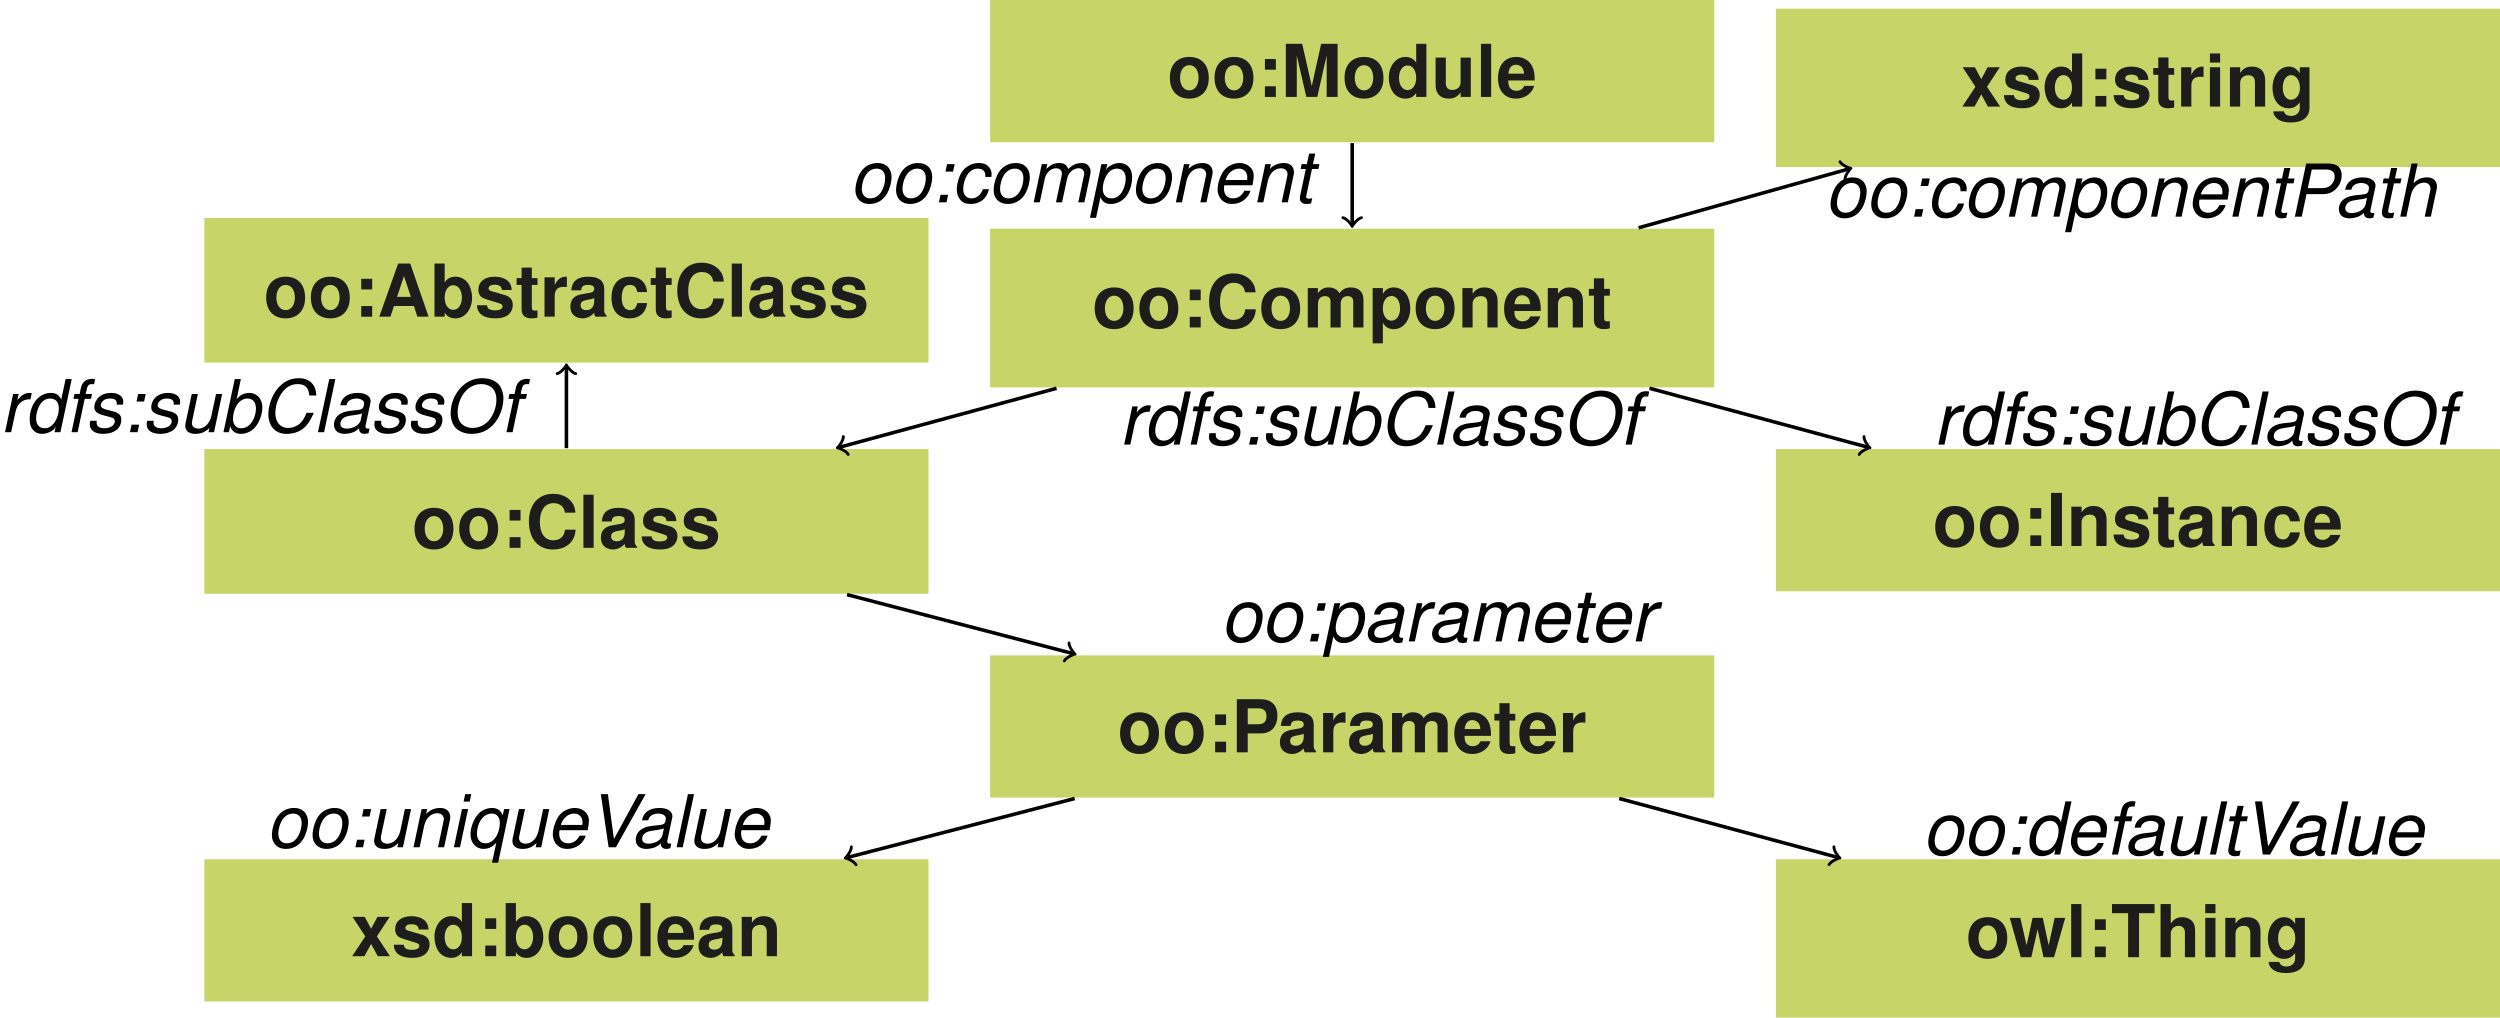
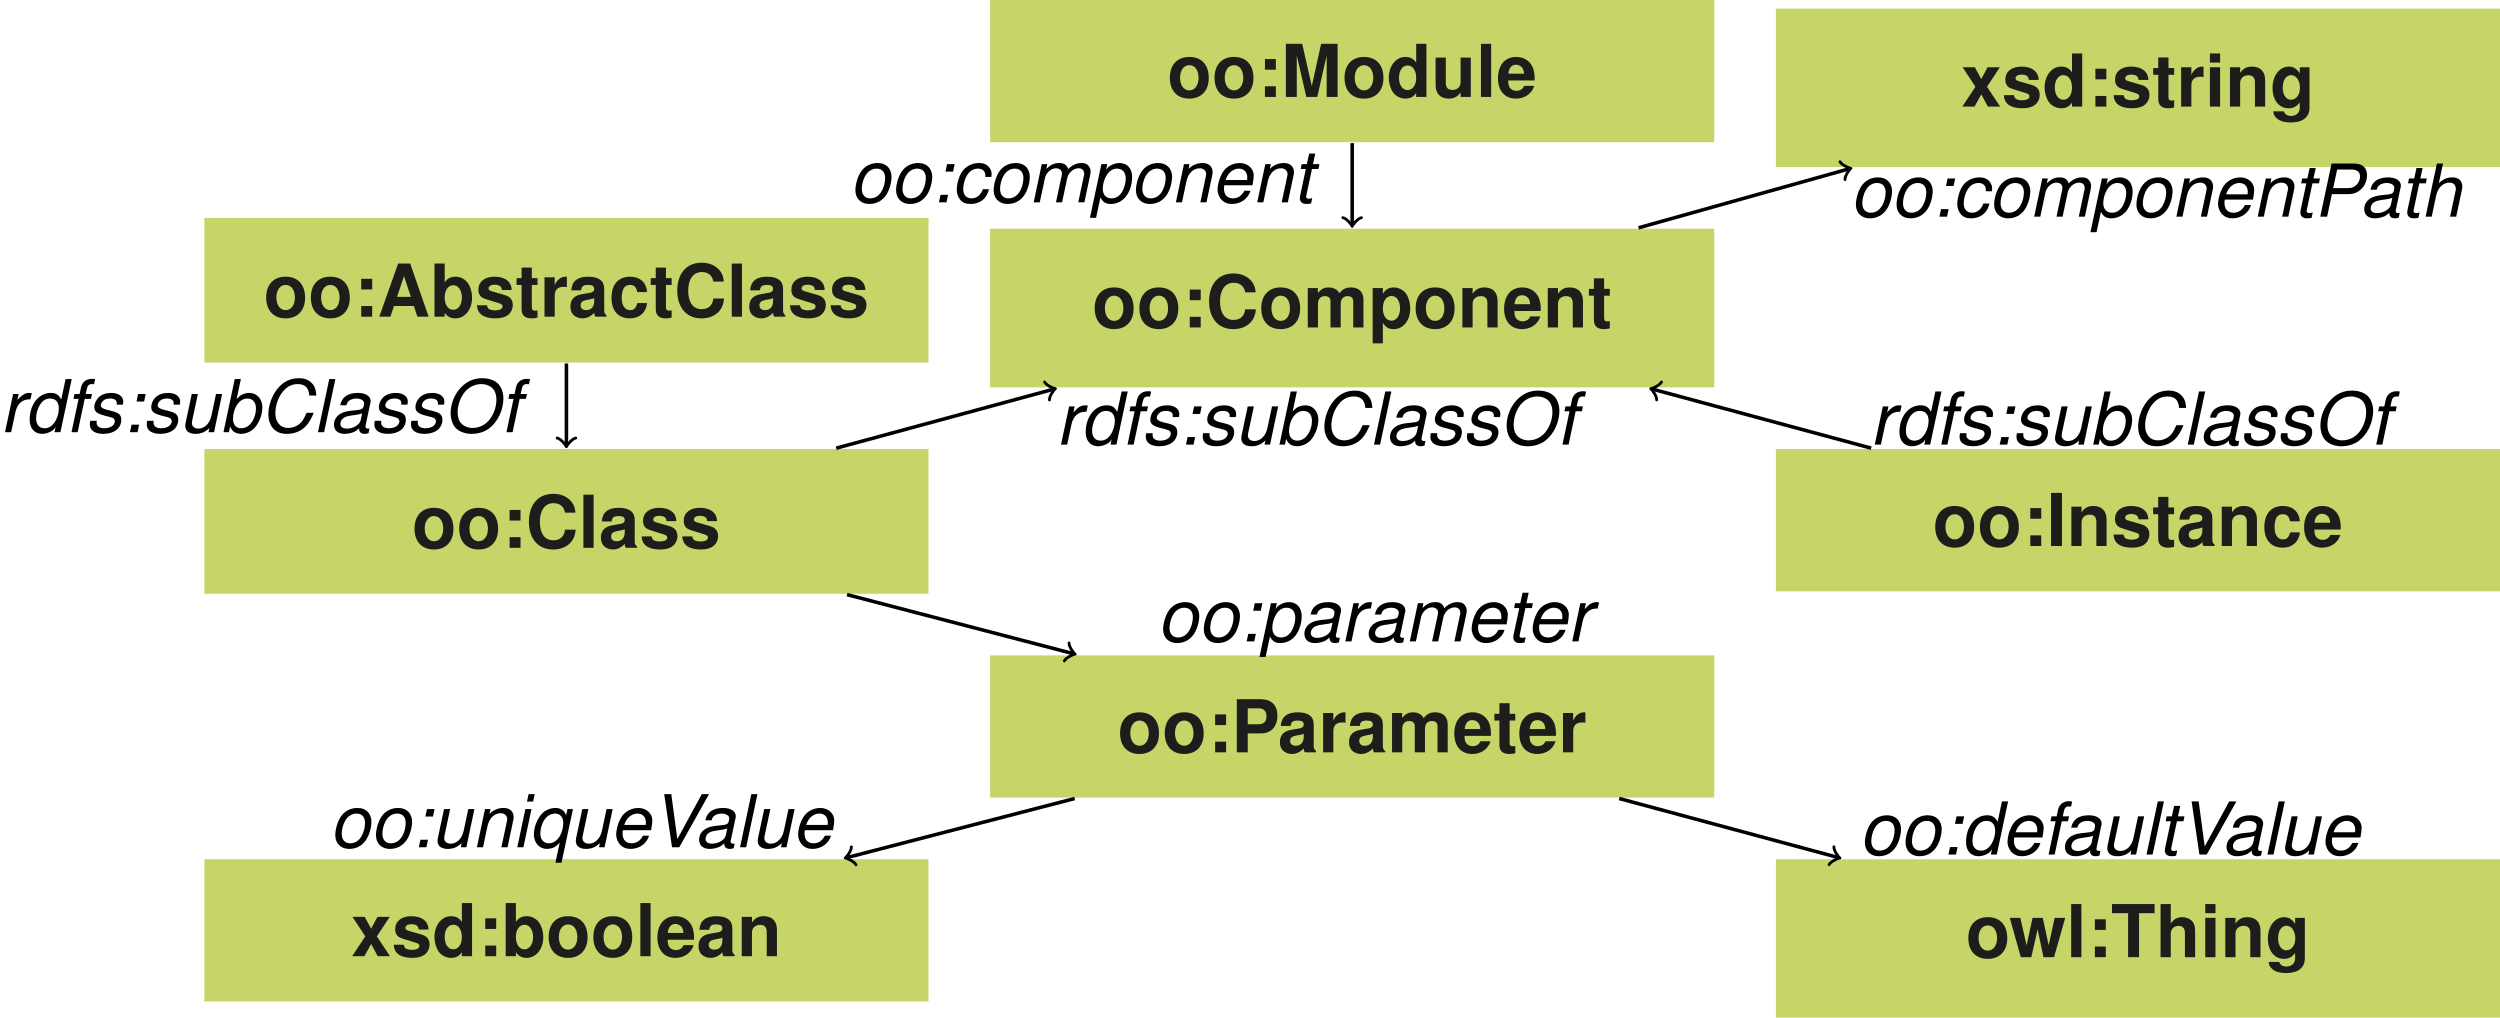
<svg xmlns="http://www.w3.org/2000/svg" xmlns:xlink="http://www.w3.org/1999/xlink" version="1.1" width="558.943pt" height="227.516pt" viewBox="2.787 -15.309 558.943 227.516">
  <defs>
    <path id="g1-58" d="M3.845-1.678H2.151L1.792 0H3.487L3.845-1.678ZM5.312-8.538H3.617L3.259-6.86H4.953L5.312-8.538Z" />
    <path id="g1-67" d="M12.546-8.196C12.497-9.157 12.334-9.776 12.025-10.33C11.357-11.471 10.2-12.073 8.668-12.073C6.762-12.073 5.181-11.308 3.91-9.776C2.623-8.228 1.825-5.98 1.825-3.943C1.825-2.802 2.151-1.776 2.754-1.01C3.503-.065 4.53 .375 5.98 .375C7.707 .375 9.206-.261 10.265-1.418C10.9-2.118 11.422-3.014 11.976-4.334H10.379C9.972-3.405 9.711-2.917 9.418-2.525C8.733-1.548 7.495-.945 6.208-.945C4.513-.945 3.389-2.265 3.389-4.236C3.389-5.719 3.878-7.348 4.709-8.587C5.703-10.053 6.892-10.754 8.391-10.754C10.037-10.754 10.851-9.955 10.982-8.196H12.546Z" />
    <path id="g1-79" d="M8.75-12.073C6.908-12.073 5.328-11.389 4.008-10.004C2.558-8.505 1.695-6.354 1.695-4.285C1.695-2.884 2.134-1.629 2.884-.88C3.666-.098 4.986 .375 6.371 .375C7.902 .375 9.287-.065 10.346-.88C12.253-2.346 13.491-4.986 13.491-7.56C13.491-8.847 13.035-10.086 12.318-10.819C11.52-11.617 10.232-12.073 8.75-12.073ZM8.554-10.754C9.662-10.754 10.705-10.297 11.259-9.581C11.699-9.01 11.927-8.228 11.927-7.267C11.927-5.784 11.405-4.187 10.542-3.014C9.597-1.695 8.163-.945 6.583-.945C5.524-.945 4.497-1.401 3.927-2.118C3.487-2.672 3.259-3.471 3.259-4.416C3.259-5.915 3.764-7.495 4.627-8.684C5.572-9.988 7.023-10.754 8.554-10.754Z" />
    <path id="g1-80" d="M4.09-5.035H7.805C8.831-5.035 9.597-5.295 10.33-5.882C11.357-6.697 11.943-7.935 11.943-9.255C11.943-10.982 10.917-11.878 8.929-11.878H4.008L1.483 0H3.014L4.09-5.035ZM4.367-6.371L5.263-10.542H8.424C9.695-10.542 10.379-9.988 10.379-8.961C10.379-8.391 10.183-7.853 9.809-7.365C9.271-6.68 8.57-6.371 7.528-6.371H4.367Z" />
    <path id="g1-86" d="M6.387 0L13.035-11.878H11.422L5.947-1.825L4.595-11.878H3.014L4.758 0H6.387Z" />
    <path id="g1-97" d="M8.994-.831C8.847-.798 8.782-.798 8.717-.798C8.293-.798 8.098-.945 8.098-1.271C8.098-1.336 8.098-1.385 8.114-1.434L9.157-6.338C9.255-6.778 9.255-6.778 9.255-6.941C9.255-8.049 8.13-8.782 6.42-8.782C4.155-8.782 2.77-7.821 2.46-6.012H3.829C3.976-6.469 4.09-6.697 4.318-6.925C4.676-7.283 5.361-7.528 6.061-7.528C7.039-7.528 7.788-7.088 7.788-6.485C7.788-6.42 7.772-6.306 7.756-6.175L7.707-5.882C7.56-5.214 7.251-5.035 6.061-4.921C3.878-4.725 3.194-4.562 2.395-4.057C1.548-3.519 1.059-2.656 1.059-1.711C1.059-.407 1.939 .375 3.405 .375C3.976 .375 4.66 .261 5.247 .049C5.768-.13 6.012-.293 6.68-.88V-.766V-.701C6.68-.033 7.137 .375 7.919 .375C8.098 .375 8.147 .375 8.554 .277C8.587 .261 8.684 .244 8.782 .228L8.994-.831ZM7.023-2.672C6.811-1.662 5.377-.798 3.943-.798C3.014-.798 2.493-1.189 2.493-1.874C2.493-2.411 2.802-2.949 3.291-3.242C3.682-3.487 4.171-3.617 4.97-3.731C6.501-3.943 6.631-3.959 7.348-4.204L7.023-2.672Z" />
    <path id="g1-98" d="M3.405-11.878L.88 0H2.102L2.379-1.271C2.591-.766 2.737-.538 2.982-.293C3.405 .13 4.073 .375 4.79 .375C5.882 .375 7.039-.13 7.772-.896C8.864-2.053 9.581-3.91 9.581-5.589C9.581-7.414 8.342-8.782 6.697-8.782C6.045-8.782 5.312-8.587 4.823-8.293C4.546-8.114 4.334-7.935 3.829-7.397L4.774-11.878H3.405ZM6.24-7.528C7.43-7.528 8.147-6.68 8.147-5.279C8.147-4.35 7.87-3.308 7.397-2.525C6.729-1.418 5.882-.88 4.823-.88C3.715-.88 3.014-1.695 3.014-2.982C3.014-3.992 3.308-5.1 3.764-5.882C4.399-6.957 5.263-7.528 6.24-7.528Z" />
    <path id="g1-99" d="M8.978-5.67L8.994-5.915C9.01-6.159 9.027-6.338 9.027-6.387C9.027-6.925 8.733-7.576 8.31-8.016C7.805-8.538 7.137-8.782 6.208-8.782C4.741-8.782 3.422-8.163 2.558-7.039C1.792-6.045 1.238-4.269 1.238-2.77C1.238-2.004 1.499-1.206 1.955-.635C2.509 .065 3.242 .375 4.285 .375C5.621 .375 6.746-.098 7.495-.978C7.919-1.466 8.179-2.02 8.44-2.933H7.071C6.583-1.597 5.686-.88 4.513-.88C3.389-.88 2.672-1.678 2.672-2.949C2.672-3.992 3.014-5.23 3.552-6.077C4.155-7.039 4.97-7.528 5.963-7.528C6.99-7.528 7.625-6.957 7.625-6.029C7.625-5.931 7.625-5.817 7.609-5.67H8.978Z" />
    <path id="g1-100" d="M10.591-11.878H9.222L8.245-7.299C7.723-8.359 7.071-8.782 5.915-8.782C3.21-8.782 1.189-6.208 1.189-2.77C1.189-.864 2.281 .375 3.976 .375C4.676 .375 5.426 .147 6.077-.244C6.566-.538 6.778-.782 7.006-1.238L6.746 0H8.065L10.591-11.878ZM5.784-7.528C6.99-7.528 7.707-6.713 7.707-5.328C7.707-4.367 7.446-3.373 6.957-2.525C6.322-1.434 5.524-.88 4.53-.88C3.324-.88 2.623-1.695 2.623-3.096C2.623-4.008 2.9-5.051 3.34-5.882C3.959-7.006 4.741-7.528 5.784-7.528Z" />
    <path id="g1-101" d="M9.173-3.813L9.222-4.09C9.369-4.872 9.45-5.556 9.45-5.996C9.45-7.56 8.098-8.782 6.338-8.782C4.921-8.782 3.552-8.114 2.737-7.023C1.972-5.996 1.369-4.139 1.369-2.819C1.369-1.939 1.743-1.043 2.379-.44C2.949 .114 3.666 .375 4.595 .375C6.55 .375 8.228-.831 8.733-2.591H7.365C6.778-1.466 5.915-.88 4.823-.88C3.536-.88 2.802-1.678 2.802-3.063C2.802-3.405 2.819-3.568 2.884-3.813H9.173ZM3.177-4.986C3.601-6.485 4.807-7.528 6.126-7.528C7.283-7.528 8.016-6.746 8.016-5.524C8.016-5.361 8-5.247 7.968-4.986H3.177Z" />
    <path id="g1-102" d="M6.029-8.538H4.627L4.872-9.662C5.051-10.477 5.344-10.754 6.045-10.754C6.159-10.754 6.257-10.754 6.485-10.721L6.729-11.845C6.436-11.911 6.257-11.927 5.996-11.927C4.741-11.927 3.829-11.194 3.568-9.988L3.259-8.538H2.118L1.89-7.446H3.031L1.45 0H2.819L4.399-7.446H5.8L6.029-8.538Z" />
    <path id="g1-104" d="M3.666-11.878L1.141 0H2.509L3.503-4.709C3.894-6.501 5.035-7.609 6.517-7.609C7.348-7.609 7.902-7.055 7.902-6.224C7.902-6.029 7.902-6.029 7.805-5.589L6.615 0H7.984L9.287-6.126C9.336-6.338 9.352-6.534 9.352-6.729C9.352-8.016 8.522-8.782 7.153-8.782C5.931-8.782 5.132-8.44 4.106-7.479L5.035-11.878H3.666Z" />
    <path id="g1-105" d="M4.253-8.538H2.884L1.075 0H2.444L4.253-8.538ZM4.97-11.878H3.601L3.242-10.2H4.611L4.97-11.878Z" />
    <path id="g1-108" d="M5.002-11.878H3.633L1.108 0H2.477L5.002-11.878Z" />
    <path id="g1-109" d="M2.965-8.538L1.157 0H2.525L3.666-5.361C3.927-6.599 5.035-7.609 6.126-7.609C6.925-7.609 7.462-7.153 7.462-6.485C7.462-6.306 7.446-6.094 7.397-5.882L6.143 0H7.511L8.652-5.361C8.913-6.631 10.037-7.609 11.21-7.609C11.976-7.609 12.448-7.137 12.448-6.354C12.448-6.11 12.448-6.11 12.302-5.556L11.128 0H12.497L13.784-6.077C13.833-6.257 13.882-6.794 13.882-6.974C13.882-7.397 13.687-7.853 13.361-8.228C13.002-8.619 12.562-8.782 11.813-8.782C10.754-8.782 9.825-8.359 8.864-7.43C8.603-8.342 7.968-8.782 6.892-8.782C5.784-8.782 5.035-8.456 3.992-7.479L4.204-8.538H2.965Z" />
    <path id="g1-110" d="M2.949-8.538L1.141 0H2.509L3.503-4.709C3.894-6.501 5.035-7.609 6.501-7.609C7.316-7.609 7.919-7.039 7.919-6.289C7.919-6.192 7.886-5.947 7.821-5.686L6.615 0H7.984L9.287-6.126C9.336-6.338 9.352-6.534 9.352-6.746C9.352-7.984 8.489-8.782 7.137-8.782C5.898-8.782 4.823-8.342 3.976-7.479L4.187-8.538H2.949Z" />
    <path id="g1-111" d="M6.257-8.782C4.741-8.782 3.405-8.098 2.574-6.892C1.841-5.849 1.303-4.057 1.303-2.672C1.303-.864 2.558 .375 4.383 .375C5.947 .375 7.185-.261 8.098-1.515C8.847-2.542 9.385-4.318 9.385-5.735C9.385-6.599 9.059-7.43 8.489-7.984C7.935-8.522 7.202-8.782 6.257-8.782ZM6.045-7.528C7.251-7.528 7.951-6.746 7.951-5.426C7.951-4.464 7.674-3.405 7.234-2.591C6.615-1.466 5.735-.88 4.611-.88C3.454-.88 2.737-1.695 2.737-2.998C2.737-3.927 3.014-5.002 3.454-5.817C4.057-6.925 4.97-7.528 6.045-7.528Z" />
    <path id="g1-112" d="M.114 3.471H1.483L2.46-1.108C2.965-.049 3.633 .375 4.79 .375C6.061 .375 7.283-.212 8.114-1.238C8.994-2.314 9.548-4.008 9.548-5.605C9.548-7.56 8.456-8.782 6.713-8.782C5.996-8.782 5.279-8.57 4.627-8.147C4.106-7.821 3.91-7.609 3.699-7.169L3.992-8.538H2.672L.114 3.471ZM6.175-7.528C7.397-7.528 8.114-6.68 8.114-5.279C8.114-4.399 7.837-3.34 7.397-2.525C6.794-1.418 5.98-.88 4.921-.88C3.731-.88 2.982-1.695 2.982-2.998C2.982-3.976 3.259-5.035 3.748-5.882C4.35-6.974 5.165-7.528 6.175-7.528Z" />
    <path id="g1-113" d="M7.332 3.471L9.89-8.538H8.668L8.359-7.137C7.984-8.196 7.153-8.782 5.963-8.782C4.855-8.782 3.699-8.293 2.965-7.511C1.874-6.354 1.157-4.497 1.157-2.819C1.157-.994 2.395 .375 4.041 .375C4.693 .375 5.442 .179 5.915-.114C6.175-.277 6.371-.456 6.925-1.01L5.963 3.471H7.332ZM5.931-7.528C7.023-7.528 7.723-6.713 7.723-5.426C7.723-4.416 7.43-3.308 6.974-2.525C6.322-1.45 5.475-.88 4.497-.88C3.34-.88 2.591-1.727 2.591-3.031C2.591-3.976 2.9-5.149 3.34-5.882C3.976-6.957 4.888-7.528 5.931-7.528Z" />
    <path id="g1-114" d="M2.933-8.538L1.124 0H2.493L3.438-4.432C3.862-6.42 5.018-7.414 6.811-7.348L7.104-8.733C6.892-8.766 6.762-8.782 6.583-8.782C5.638-8.782 4.904-8.359 3.894-7.202L4.171-8.538H2.933Z" />
    <path id="g1-115" d="M8.375-6.159C8.456-6.501 8.473-6.648 8.473-6.86C8.473-8 7.381-8.782 5.8-8.782C4.644-8.782 3.65-8.44 2.982-7.805C2.395-7.234 2.004-6.387 2.004-5.621C2.004-4.627 2.574-4.155 4.253-3.715L5.458-3.405C5.996-3.259 6.24-3.161 6.387-2.982C6.501-2.835 6.599-2.591 6.599-2.444C6.599-2.151 6.338-1.646 6.077-1.434C5.67-1.092 4.97-.88 4.269-.88C3.145-.88 2.509-1.32 2.509-2.134C2.509-2.232 2.525-2.379 2.542-2.542H1.092C1.01-2.167 .994-1.972 .994-1.711C.994-.407 2.134 .375 4.024 .375C6.452 .375 8.033-.88 8.033-2.819C8.033-3.813 7.495-4.334 6.061-4.693L4.823-5.002C3.91-5.23 3.438-5.556 3.438-5.98C3.438-6.306 3.633-6.713 3.927-6.99C4.318-7.365 4.807-7.528 5.524-7.528C6.485-7.528 7.023-7.153 7.023-6.517C7.023-6.403 7.023-6.289 7.006-6.159H8.375Z" />
    <path id="g1-116" d="M5.963-8.538H4.513L5.018-10.884H3.65L3.145-8.538H1.988L1.76-7.446H2.917L1.629-1.418C1.597-1.255 1.58-1.075 1.58-.912C1.58-.114 2.134 .375 3.031 .375C3.356 .375 3.862 .326 4.09 .261L4.35-.929C3.845-.815 3.764-.798 3.568-.798C3.21-.798 2.982-.978 2.982-1.238C2.982-1.287 2.998-1.369 3.014-1.466L4.285-7.446H5.735L5.963-8.538Z" />
    <path id="g1-117" d="M7.87 0L9.678-8.538H8.31L7.283-3.699C6.908-1.939 5.752-.798 4.367-.798C3.487-.798 2.917-1.287 2.917-2.053C2.917-2.183 2.933-2.33 2.965-2.493L4.253-8.538H2.884L1.483-1.955C1.45-1.792 1.434-1.613 1.434-1.401C1.434-.293 2.281 .375 3.682 .375C4.953 .375 5.882-.016 6.827-.929L6.631 0H7.87Z" />
    <path id="g3-58" d="M4.285-2.379H1.841V0H4.285V-2.379ZM4.285-8.473H1.841V-6.094H4.285V-8.473Z" />
    <path id="g3-65" d="M8.163-2.395L8.945 0H11.454L7.348-11.878H4.644L.424 0H2.917L3.715-2.395H8.163ZM7.495-4.432H4.399L5.947-9.075L7.495-4.432Z" />
    <path id="g3-67" d="M11.112-7.853C11.031-8.88 10.819-9.532 10.314-10.2C9.401-11.405 7.935-12.073 6.159-12.073C2.802-12.073 .717-9.678 .717-5.833C.717-2.02 2.786 .375 6.094 .375C9.043 .375 11.014-1.336 11.161-4.057H8.782C8.636-2.542 7.674-1.678 6.159-1.678C4.269-1.678 3.161-3.21 3.161-5.8C3.161-8.424 4.318-9.988 6.24-9.988C7.088-9.988 7.788-9.695 8.245-9.124C8.505-8.798 8.636-8.489 8.782-7.853H11.112Z" />
    <path id="g3-73" d="M3.471-11.878H1.026V0H3.471V-11.878Z" />
    <path id="g3-77" d="M3.519-9.255L5.654 0H8.098L10.2-9.255V0H12.644V-11.878H8.961L6.876-2.428L4.725-11.878H1.075V0H3.519V-9.255Z" />
    <path id="g3-80" d="M3.682-4.236H6.729C8.913-4.236 10.314-5.784 10.314-8.196C10.314-10.574 8.961-11.878 6.485-11.878H1.238V0H3.682V-4.236ZM3.682-6.273V-9.841H5.963C7.267-9.841 7.87-9.271 7.87-8.049C7.87-6.843 7.267-6.273 5.963-6.273H3.682Z" />
    <path id="g3-84" d="M6.273-9.841H9.744V-11.878H.228V-9.841H3.829V0H6.273V-9.841Z" />
    <path id="g3-97" d="M8.538-.277C8.13-.652 8.016-.896 8.016-1.352V-6.24C8.016-8.033 6.794-8.945 4.416-8.945S.798-7.935 .652-5.898H2.851C2.965-6.811 3.34-7.104 4.464-7.104C5.344-7.104 5.784-6.811 5.784-6.224C5.784-5.931 5.638-5.67 5.393-5.54C5.084-5.377 5.084-5.377 3.959-5.198L3.047-5.035C1.303-4.741 .456-3.845 .456-2.265C.456-1.515 .668-.896 1.075-.456C1.58 .065 2.346 .375 3.128 .375C4.106 .375 5.002-.049 5.8-.88C5.8-.424 5.849-.261 6.061 0H8.538V-.277ZM5.784-3.536C5.784-2.216 5.132-1.466 3.976-1.466C3.21-1.466 2.737-1.874 2.737-2.525C2.737-3.21 3.096-3.536 4.041-3.731L4.823-3.878C5.426-3.992 5.524-4.024 5.784-4.155V-3.536Z" />
    <path id="g3-98" d="M.961-11.878V0H3.242V-.896C3.796-.033 4.562 .375 5.67 .375C7.772 .375 9.369-1.629 9.369-4.285C9.369-5.475 9.01-6.68 8.424-7.528C7.821-8.391 6.746-8.945 5.67-8.945C4.578-8.945 3.796-8.538 3.242-7.658V-11.878H.961ZM5.165-7.039C6.289-7.039 7.088-5.898 7.088-4.269C7.088-2.672 6.289-1.532 5.165-1.532C4.008-1.532 3.242-2.64 3.242-4.318C3.242-5.915 4.024-7.039 5.165-7.039Z" />
    <path id="g3-99" d="M8.505-5.507C8.342-7.658 6.908-8.945 4.709-8.945C2.086-8.945 .554-7.218 .554-4.22C.554-1.32 2.069 .375 4.676 .375C6.811 .375 8.293-.945 8.505-3.047H6.322C6.029-1.906 5.572-1.466 4.693-1.466C3.536-1.466 2.835-2.509 2.835-4.22C2.835-5.051 2.998-5.833 3.275-6.354C3.536-6.843 4.041-7.104 4.693-7.104C5.621-7.104 6.061-6.664 6.322-5.507H8.505Z" />
    <path id="g3-100" d="M6.599 0H8.88V-11.878H6.599V-7.658C6.029-8.538 5.263-8.945 4.171-8.945C2.069-8.945 .473-6.925 .473-4.269C.473-3.079 .831-1.874 1.418-1.026C2.02-.179 3.096 .375 4.171 .375C5.263 .375 6.029-.033 6.599-.896V0ZM4.676-7.039C5.833-7.039 6.599-5.915 6.599-4.236C6.599-2.64 5.817-1.532 4.676-1.532S2.754-2.656 2.754-4.269C2.754-5.898 3.536-7.039 4.676-7.039Z" />
    <path id="g3-101" d="M8.538-3.682C8.554-3.878 8.554-3.959 8.554-4.073C8.554-4.953 8.424-5.768 8.212-6.387C7.625-7.984 6.208-8.945 4.432-8.945C1.906-8.945 .358-7.12 .358-4.171C.358-1.352 1.89 .375 4.383 .375C6.354 .375 7.951-.75 8.456-2.477H6.208C5.931-1.776 5.295-1.369 4.464-1.369C3.813-1.369 3.291-1.646 2.965-2.134C2.754-2.46 2.672-2.851 2.64-3.682H8.538ZM2.672-5.198C2.819-6.534 3.389-7.202 4.399-7.202C4.97-7.202 5.491-6.925 5.817-6.469C6.029-6.143 6.126-5.8 6.175-5.198H2.672Z" />
    <path id="g3-103" d="M6.648-8.798V-7.446C5.963-8.489 5.214-8.945 4.204-8.945C2.118-8.945 .554-6.908 .554-4.187C.554-1.45 1.988 .375 4.155 .375C5.181 .375 5.8 .065 6.648-.896V.293C6.648 1.352 5.849 2.086 4.709 2.086C3.845 2.086 3.275 1.727 3.096 1.059H.733C.75 1.743 1.01 2.216 1.597 2.705C2.297 3.275 3.275 3.552 4.627 3.552C7.283 3.552 8.815 2.363 8.815 .293V-8.798H6.648ZM4.693-7.039C5.833-7.039 6.68-5.849 6.68-4.22C6.68-2.623 5.849-1.532 4.66-1.532C3.585-1.532 2.835-2.623 2.835-4.22C2.835-5.882 3.585-7.039 4.693-7.039Z" />
    <path id="g3-104" d="M1.092-11.878V0H3.373V-5.279C3.373-6.289 4.106-7.006 5.132-7.006C5.621-7.006 6.012-6.827 6.273-6.469C6.469-6.175 6.534-5.947 6.534-5.377V0H8.815V-5.898C8.815-6.99 8.522-7.772 7.919-8.277C7.414-8.701 6.68-8.945 5.947-8.945C4.823-8.945 4.008-8.489 3.373-7.528V-11.878H1.092Z" />
    <path id="g3-105" d="M3.373-8.798H1.092V0H3.373V-8.798ZM3.373-11.878H1.092V-9.841H3.373V-11.878Z" />
    <path id="g3-108" d="M3.373-11.878H1.092V0H3.373V-11.878Z" />
    <path id="g3-109" d="M.978-8.798V0H3.259V-5.279C3.259-6.354 3.845-7.006 4.823-7.006C5.589-7.006 6.061-6.566 6.061-5.866V0H8.342V-5.279C8.342-6.354 8.929-7.006 9.906-7.006C10.672-7.006 11.145-6.566 11.145-5.866V0H13.426V-6.224C13.426-7.935 12.383-8.945 10.623-8.945C9.515-8.945 8.733-8.554 8.049-7.642C7.625-8.473 6.746-8.945 5.654-8.945C4.644-8.945 3.992-8.603 3.242-7.707V-8.798H.978Z" />
    <path id="g3-110" d="M1.026-8.798V0H3.308V-5.279C3.308-6.322 4.041-7.006 5.149-7.006C6.126-7.006 6.615-6.469 6.615-5.426V0H8.896V-5.898C8.896-7.837 7.821-8.945 5.947-8.945C4.758-8.945 3.959-8.505 3.308-7.528V-8.798H1.026Z" />
    <path id="g3-111" d="M4.904-8.945C2.216-8.945 .57-7.169 .57-4.285C.57-1.385 2.216 .375 4.921 .375C7.593 .375 9.271-1.401 9.271-4.22C9.271-7.202 7.658-8.945 4.904-8.945ZM4.921-7.104C6.175-7.104 6.99-5.98 6.99-4.253C6.99-2.607 6.143-1.466 4.921-1.466C3.682-1.466 2.851-2.607 2.851-4.285S3.682-7.104 4.921-7.104Z" />
    <path id="g3-112" d="M3.226-8.798H.945V3.552H3.226V-1.043C3.78-.065 4.562 .391 5.67 .391C7.788 .391 9.352-1.597 9.352-4.269C9.352-5.507 8.994-6.746 8.407-7.56C7.821-8.391 6.729-8.945 5.67-8.945C4.562-8.945 3.78-8.473 3.226-7.495V-8.798ZM5.149-7.039C6.306-7.039 7.071-5.915 7.071-4.236C7.071-2.64 6.273-1.515 5.149-1.515C4.008-1.515 3.226-2.623 3.226-4.269S4.008-7.039 5.149-7.039Z" />
    <path id="g3-114" d="M1.026-8.798V0H3.308V-4.676C3.308-6.012 3.976-6.68 5.312-6.68C5.556-6.68 5.719-6.664 6.029-6.615V-8.929C5.898-8.945 5.817-8.945 5.752-8.945C4.709-8.945 3.796-8.261 3.308-7.071V-8.798H1.026Z" />
    <path id="g3-115" d="M8.228-5.963C8.196-7.821 6.762-8.945 4.399-8.945C2.167-8.945 .782-7.821 .782-6.012C.782-5.426 .961-4.921 1.271-4.578C1.58-4.269 1.857-4.122 2.705-3.845L5.426-2.998C5.996-2.819 6.192-2.64 6.192-2.281C6.192-1.743 5.556-1.418 4.497-1.418C3.91-1.418 3.438-1.532 3.145-1.727C2.9-1.906 2.802-2.086 2.705-2.558H.473C.538-.635 1.955 .375 4.627 .375C5.849 .375 6.778 .114 7.43-.407S8.473-1.743 8.473-2.607C8.473-3.748 7.902-4.481 6.746-4.823L3.862-5.654C3.226-5.849 3.063-5.98 3.063-6.338C3.063-6.827 3.585-7.153 4.383-7.153C5.475-7.153 6.012-6.762 6.029-5.963H8.228Z" />
    <path id="g3-116" d="M4.904-8.619H3.633V-10.982H1.352V-8.619H.228V-7.104H1.352V-1.695C1.352-.31 2.086 .375 3.585 .375C4.09 .375 4.497 .326 4.904 .196V-1.401C4.676-1.369 4.546-1.352 4.383-1.352C3.78-1.352 3.633-1.532 3.633-2.314V-7.104H4.904V-8.619Z" />
    <path id="g3-117" d="M8.815 0V-8.798H6.534V-3.291C6.534-2.249 5.8-1.564 4.693-1.564C3.715-1.564 3.226-2.086 3.226-3.145V-8.798H.945V-2.672C.945-.733 2.02 .375 3.894 .375C5.084 .375 5.882-.065 6.534-1.043V0H8.815Z" />
    <path id="g3-119" d="M9.988 0L12.481-8.798H10.118L8.782-2.64L7.462-8.798H5.181L3.845-2.64L2.444-8.798H.081L2.558 0H4.904L6.306-6.208L7.625 0H9.988Z" />
    <path id="g3-120" d="M5.784-4.432L8.652-8.798H5.915L4.497-6.143L3.063-8.798H.326L3.194-4.432L.261 0H2.998L4.497-2.737L5.98 0H8.717L5.784-4.432Z" />
  </defs>
  <g id="page1">
    <path d="M224.156 16.492H386.051V-15.309H224.156Z" fill="#c7d468" />
    <g fill="#1d1d1b" transform="matrix(1 0 0 1 -70.984 5.773305)">
      <use x="334.753" y=".592" xlink:href="#g3-111" />
      <use x="344.745" y=".592" xlink:href="#g3-111" />
      <use x="354.738" y=".592" xlink:href="#g3-58" />
      <use x="360.184" y=".592" xlink:href="#g3-77" />
      <use x="373.808" y=".592" xlink:href="#g3-111" />
      <use x="383.8" y=".592" xlink:href="#g3-100" />
      <use x="393.793" y=".592" xlink:href="#g3-117" />
      <use x="403.785" y=".592" xlink:href="#g3-108" />
      <use x="408.332" y=".592" xlink:href="#g3-101" />
    </g>
    <path d="M224.156 71.305H386.051V35.82H224.156Z" fill="#c7d468" />
    <g fill="#1d1d1b" transform="matrix(1 0 0 1 -70.984 57.30882)">
      <use x="317.949" y=".592" xlink:href="#g3-111" />
      <use x="327.941" y=".592" xlink:href="#g3-111" />
      <use x="337.934" y=".592" xlink:href="#g3-58" />
      <use x="343.38" y=".592" xlink:href="#g3-67" />
      <use x="355.188" y=".592" xlink:href="#g3-111" />
      <use x="365.18" y=".592" xlink:href="#g3-109" />
      <use x="379.72" y=".592" xlink:href="#g3-112" />
      <use x="389.712" y=".592" xlink:href="#g3-111" />
      <use x="399.705" y=".592" xlink:href="#g3-110" />
      <use x="409.698" y=".592" xlink:href="#g3-101" />
      <use x="418.791" y=".592" xlink:href="#g3-110" />
      <use x="428.783" y=".592" xlink:href="#g3-116" />
    </g>
    <path d="M48.48 117.437H210.375V85.09H48.48Z" fill="#c7d468" />
    <g fill="#1d1d1b" transform="matrix(1 0 0 1 -246.6625 106.5788)">
      <use x="341.556" y=".592" xlink:href="#g3-111" />
      <use x="351.549" y=".592" xlink:href="#g3-111" />
      <use x="361.542" y=".592" xlink:href="#g3-58" />
      <use x="366.988" y=".592" xlink:href="#g3-67" />
      <use x="378.796" y=".592" xlink:href="#g3-108" />
      <use x="383.342" y=".592" xlink:href="#g3-97" />
      <use x="392.435" y=".592" xlink:href="#g3-115" />
      <use x="401.528" y=".592" xlink:href="#g3-115" />
    </g>
    <path d="M48.48 65.762H210.375V33.414H48.48Z" fill="#c7d468" />
    <g fill="#1d1d1b" transform="matrix(1 0 0 1 -246.6625 54.90472)">
      <use x="308.39" y=".592" xlink:href="#g3-111" />
      <use x="318.382" y=".592" xlink:href="#g3-111" />
      <use x="328.375" y=".592" xlink:href="#g3-58" />
      <use x="333.821" y=".592" xlink:href="#g3-65" />
      <use x="345.629" y=".592" xlink:href="#g3-98" />
      <use x="355.622" y=".592" xlink:href="#g3-115" />
      <use x="364.715" y=".592" xlink:href="#g3-116" />
      <use x="370.161" y=".592" xlink:href="#g3-114" />
      <use x="376.522" y=".592" xlink:href="#g3-97" />
      <use x="385.616" y=".592" xlink:href="#g3-99" />
      <use x="394.709" y=".592" xlink:href="#g3-116" />
      <use x="400.155" y=".592" xlink:href="#g3-67" />
      <use x="411.963" y=".592" xlink:href="#g3-108" />
      <use x="416.509" y=".592" xlink:href="#g3-97" />
      <use x="425.602" y=".592" xlink:href="#g3-115" />
      <use x="434.695" y=".592" xlink:href="#g3-115" />
    </g>
    <path d="M399.836 22.035H561.73V-13.371H399.836Z" fill="#c7d468" />
    <g fill="#1d1d1b" transform="matrix(1 0 0 1 104.694 7.932085)">
      <use x="336.56" y=".592" xlink:href="#g3-120" />
      <use x="345.653" y=".592" xlink:href="#g3-115" />
      <use x="354.746" y=".592" xlink:href="#g3-100" />
      <use x="364.739" y=".592" xlink:href="#g3-58" />
      <use x="370.185" y=".592" xlink:href="#g3-115" />
      <use x="379.278" y=".592" xlink:href="#g3-116" />
      <use x="384.724" y=".592" xlink:href="#g3-114" />
      <use x="391.086" y=".592" xlink:href="#g3-105" />
      <use x="395.632" y=".592" xlink:href="#g3-110" />
      <use x="405.625" y=".592" xlink:href="#g3-103" />
    </g>
    <path d="M399.836 116.89H561.73V85.09H399.836Z" fill="#c7d468" />
    <g fill="#1d1d1b" transform="matrix(1 0 0 1 104.694 106.1708)">
      <use x="330.198" y=".592" xlink:href="#g3-111" />
      <use x="340.191" y=".592" xlink:href="#g3-111" />
      <use x="350.184" y=".592" xlink:href="#g3-58" />
      <use x="355.63" y=".592" xlink:href="#g3-73" />
      <use x="360.176" y=".592" xlink:href="#g3-110" />
      <use x="370.169" y=".592" xlink:href="#g3-115" />
      <use x="379.262" y=".592" xlink:href="#g3-116" />
      <use x="384.708" y=".592" xlink:href="#g3-97" />
      <use x="393.801" y=".592" xlink:href="#g3-110" />
      <use x="403.793" y=".592" xlink:href="#g3-99" />
      <use x="412.887" y=".592" xlink:href="#g3-101" />
    </g>
    <path d="M224.156 163.019H386.051V131.219H224.156Z" fill="#c7d468" />
    <g fill="#1d1d1b" transform="matrix(1 0 0 1 -70.984 152.3008)">
      <use x="323.624" y=".592" xlink:href="#g3-111" />
      <use x="333.616" y=".592" xlink:href="#g3-111" />
      <use x="343.609" y=".592" xlink:href="#g3-58" />
      <use x="349.055" y=".592" xlink:href="#g3-80" />
      <use x="359.473" y=".592" xlink:href="#g3-97" />
      <use x="368.566" y=".592" xlink:href="#g3-114" />
      <use x="374.928" y=".592" xlink:href="#g3-97" />
      <use x="384.021" y=".592" xlink:href="#g3-109" />
      <use x="398.56" y=".592" xlink:href="#g3-101" />
      <use x="407.653" y=".592" xlink:href="#g3-116" />
      <use x="413.099" y=".592" xlink:href="#g3-101" />
      <use x="422.192" y=".592" xlink:href="#g3-114" />
    </g>
    <path d="M48.48 208.601H210.375V176.801H48.48Z" fill="#c7d468" />
    <g fill="#1d1d1b" transform="matrix(1 0 0 1 -246.6625 197.8828)">
      <use x="327.925" y=".592" xlink:href="#g3-120" />
      <use x="337.018" y=".592" xlink:href="#g3-115" />
      <use x="346.111" y=".592" xlink:href="#g3-100" />
      <use x="356.104" y=".592" xlink:href="#g3-58" />
      <use x="361.55" y=".592" xlink:href="#g3-98" />
      <use x="371.542" y=".592" xlink:href="#g3-111" />
      <use x="381.535" y=".592" xlink:href="#g3-111" />
      <use x="391.528" y=".592" xlink:href="#g3-108" />
      <use x="396.074" y=".592" xlink:href="#g3-101" />
      <use x="405.167" y=".592" xlink:href="#g3-97" />
      <use x="414.26" y=".592" xlink:href="#g3-110" />
    </g>
    <path d="M399.836 212.207H561.73V176.801H399.836Z" fill="#c7d468" />
    <g fill="#1d1d1b" transform="matrix(1 0 0 1 104.694 198.1038)">
      <use x="337.599" y=".592" xlink:href="#g3-111" />
      <use x="347.346" y=".592" xlink:href="#g3-119" />
      <use x="360.07" y=".592" xlink:href="#g3-108" />
      <use x="364.616" y=".592" xlink:href="#g3-58" />
      <use x="370.062" y=".592" xlink:href="#g3-84" />
      <use x="380.055" y=".592" xlink:href="#g3-104" />
      <use x="390.048" y=".592" xlink:href="#g3-105" />
      <use x="394.594" y=".592" xlink:href="#g3-110" />
      <use x="404.587" y=".592" xlink:href="#g3-103" />
    </g>
    <path d="M305.105 16.691V34.914" stroke="#000" fill="none" stroke-width=".797" stroke-miterlimit="10" />
    <path d="M307.176 33.359C306.398 33.488 305.234 34.914 305.105 35.301C304.977 34.914 303.809 33.488 303.031 33.359" stroke="#000" fill="none" stroke-width=".638" stroke-miterlimit="10" stroke-linecap="round" stroke-linejoin="round" />
    <g transform="matrix(1 0 0 1 -112.372 29.32901)">
      <use x="305.105" y=".592" xlink:href="#g1-111" />
      <use x="314.198" y=".592" xlink:href="#g1-111" />
      <use x="323.291" y=".592" xlink:href="#g1-58" />
      <use x="327.838" y=".592" xlink:href="#g1-99" />
      <use x="336.015" y=".592" xlink:href="#g1-111" />
      <use x="345.108" y=".592" xlink:href="#g1-109" />
      <use x="358.732" y=".592" xlink:href="#g1-112" />
      <use x="367.825" y=".592" xlink:href="#g1-111" />
      <use x="376.918" y=".592" xlink:href="#g1-110" />
      <use x="386.011" y=".592" xlink:href="#g1-101" />
      <use x="395.104" y=".592" xlink:href="#g1-110" />
      <use x="404.197" y=".592" xlink:href="#g1-116" />
    </g>
-     <path d="M239.008 71.504L190.375 84.707" stroke="#000" fill="none" stroke-width=".797" stroke-miterlimit="10" />
-     <path d="M192.418 86.297C192.09 85.582 190.406 84.832 190 84.809C190.34 84.582 191.41 83.082 191.332 82.297" stroke="#000" fill="none" stroke-width=".638" stroke-miterlimit="10" stroke-linecap="round" stroke-linejoin="round" />
-     <g transform="matrix(1 0 0 1 -87.202 83.49771)">
+     <path d="M189.746 84.891L238.379 71.691" stroke="#000" fill="none" stroke-width=".797" stroke-miterlimit="10" />
+     <path d="M236.336 70.098C236.664 70.812 238.344 71.566 238.754 71.59C238.414 71.816 237.344 73.312 237.422 74.098" stroke="#000" fill="none" stroke-width=".638" stroke-miterlimit="10" stroke-linecap="round" stroke-linejoin="round" />
+     <g transform="matrix(1 0 0 1 -101.323 83.49771)">
      <use x="340.208" y=".592" xlink:href="#g1-114" />
      <use x="345.654" y=".592" xlink:href="#g1-100" />
      <use x="354.747" y=".592" xlink:href="#g1-102" />
      <use x="359.293" y=".592" xlink:href="#g1-115" />
      <use x="367.471" y=".592" xlink:href="#g1-58" />
      <use x="372.017" y=".592" xlink:href="#g1-115" />
      <use x="380.194" y=".592" xlink:href="#g1-117" />
      <use x="389.288" y=".592" xlink:href="#g1-98" />
      <use x="398.381" y=".592" xlink:href="#g1-67" />
      <use x="410.189" y=".592" xlink:href="#g1-108" />
      <use x="413.819" y=".592" xlink:href="#g1-97" />
      <use x="422.912" y=".592" xlink:href="#g1-115" />
      <use x="431.09" y=".592" xlink:href="#g1-115" />
      <use x="439.267" y=".592" xlink:href="#g1-79" />
      <use x="451.991" y=".592" xlink:href="#g1-102" />
    </g>
-     <path d="M371.582 71.504L420.496 84.707" stroke="#000" fill="none" stroke-width=".797" stroke-miterlimit="10" />
-     <path d="M419.535 82.301C419.461 83.086 420.531 84.582 420.871 84.809C420.465 84.832 418.785 85.586 418.457 86.301" stroke="#000" fill="none" stroke-width=".638" stroke-miterlimit="10" stroke-linecap="round" stroke-linejoin="round" />
-     <g transform="matrix(1 0 0 1 94.829 83.49771)">
+     <path d="M421.145 84.891L372.219 71.691" stroke="#000" fill="none" stroke-width=".797" stroke-miterlimit="10" />
+     <path d="M373.18 74.094C373.258 73.312 372.184 71.816 371.844 71.59C372.25 71.566 373.93 70.809 374.258 70.094" stroke="#000" fill="none" stroke-width=".638" stroke-miterlimit="10" stroke-linecap="round" stroke-linejoin="round" />
+     <g transform="matrix(1 0 0 1 80.615 83.49771)">
      <use x="340.208" y=".592" xlink:href="#g1-114" />
      <use x="345.654" y=".592" xlink:href="#g1-100" />
      <use x="354.747" y=".592" xlink:href="#g1-102" />
      <use x="359.293" y=".592" xlink:href="#g1-115" />
      <use x="367.471" y=".592" xlink:href="#g1-58" />
      <use x="372.017" y=".592" xlink:href="#g1-115" />
      <use x="380.194" y=".592" xlink:href="#g1-117" />
      <use x="389.288" y=".592" xlink:href="#g1-98" />
      <use x="398.381" y=".592" xlink:href="#g1-67" />
      <use x="410.189" y=".592" xlink:href="#g1-108" />
      <use x="413.819" y=".592" xlink:href="#g1-97" />
      <use x="422.912" y=".592" xlink:href="#g1-115" />
      <use x="431.09" y=".592" xlink:href="#g1-115" />
      <use x="439.267" y=".592" xlink:href="#g1-79" />
      <use x="451.991" y=".592" xlink:href="#g1-102" />
    </g>
    <path d="M369.137 35.621L416.23 22.426" stroke="#000" fill="none" stroke-width=".797" stroke-miterlimit="10" />
    <path d="M414.176 20.852C414.512 21.562 416.196 22.301 416.606 22.32C416.266 22.551 415.211 24.059 415.293 24.84" stroke="#000" fill="none" stroke-width=".638" stroke-miterlimit="10" stroke-linecap="round" stroke-linejoin="round" />
-     <g transform="matrix(1 0 0 1 105.646 32.53862)">
+     <g transform="matrix(1 0 0 1 111.316 32.53862)">
      <use x="305.105" y=".592" xlink:href="#g1-111" />
      <use x="314.198" y=".592" xlink:href="#g1-111" />
      <use x="323.291" y=".592" xlink:href="#g1-58" />
      <use x="327.838" y=".592" xlink:href="#g1-99" />
      <use x="336.015" y=".592" xlink:href="#g1-111" />
      <use x="345.108" y=".592" xlink:href="#g1-109" />
      <use x="358.732" y=".592" xlink:href="#g1-112" />
      <use x="367.825" y=".592" xlink:href="#g1-111" />
      <use x="376.918" y=".592" xlink:href="#g1-110" />
      <use x="386.011" y=".592" xlink:href="#g1-101" />
      <use x="395.104" y=".592" xlink:href="#g1-110" />
      <use x="404.197" y=".592" xlink:href="#g1-116" />
      <use x="408.743" y=".592" xlink:href="#g1-80" />
      <use x="418.998" y=".592" xlink:href="#g1-97" />
      <use x="428.091" y=".592" xlink:href="#g1-116" />
      <use x="432.637" y=".592" xlink:href="#g1-104" />
    </g>
-     <path d="M129.426 84.891V66.668" stroke="#000" fill="none" stroke-width=".797" stroke-miterlimit="10" />
-     <path d="M127.355 68.223C128.133 68.094 129.297 66.668 129.426 66.281C129.555 66.668 130.723 68.094 131.5 68.223" stroke="#000" fill="none" stroke-width=".638" stroke-miterlimit="10" stroke-linecap="round" stroke-linejoin="round" />
+     <path d="M129.426 65.961V84.184" stroke="#000" fill="none" stroke-width=".797" stroke-miterlimit="10" />
+     <path d="M131.5 82.629C130.723 82.758 129.555 84.184 129.426 84.57C129.297 84.184 128.133 82.758 127.355 82.629" stroke="#000" fill="none" stroke-width=".638" stroke-miterlimit="10" stroke-linecap="round" stroke-linejoin="round" />
    <g transform="matrix(1 0 0 1 -302.3178 80.72562)">
      <use x="305.105" y=".592" xlink:href="#g1-114" />
      <use x="310.551" y=".592" xlink:href="#g1-100" />
      <use x="319.644" y=".592" xlink:href="#g1-102" />
      <use x="324.191" y=".592" xlink:href="#g1-115" />
      <use x="332.368" y=".592" xlink:href="#g1-58" />
      <use x="336.915" y=".592" xlink:href="#g1-115" />
      <use x="345.092" y=".592" xlink:href="#g1-117" />
      <use x="354.185" y=".592" xlink:href="#g1-98" />
      <use x="363.278" y=".592" xlink:href="#g1-67" />
      <use x="375.086" y=".592" xlink:href="#g1-108" />
      <use x="378.717" y=".592" xlink:href="#g1-97" />
      <use x="387.81" y=".592" xlink:href="#g1-115" />
      <use x="395.987" y=".592" xlink:href="#g1-115" />
      <use x="404.164" y=".592" xlink:href="#g1-79" />
      <use x="416.888" y=".592" xlink:href="#g1-102" />
    </g>
    <path d="M192.168 117.637L242.781 130.844" stroke="#000" fill="none" stroke-width=".797" stroke-miterlimit="10" />
    <path d="M241.801 128.445C241.731 129.23 242.817 130.718 243.156 130.941C242.75 130.968 241.078 131.734 240.754 132.453" stroke="#000" fill="none" stroke-width=".638" stroke-miterlimit="10" stroke-linecap="round" stroke-linejoin="round" />
-     <g transform="matrix(1 0 0 1 -83.735 127.5018)">
+     <g transform="matrix(1 0 0 1 -97.908 127.5018)">
      <use x="359.441" y=".592" xlink:href="#g1-111" />
      <use x="368.534" y=".592" xlink:href="#g1-111" />
      <use x="377.627" y=".592" xlink:href="#g1-58" />
      <use x="382.173" y=".592" xlink:href="#g1-112" />
      <use x="391.267" y=".592" xlink:href="#g1-97" />
      <use x="400.36" y=".592" xlink:href="#g1-114" />
      <use x="405.642" y=".592" xlink:href="#g1-97" />
      <use x="414.735" y=".592" xlink:href="#g1-109" />
      <use x="428.358" y=".592" xlink:href="#g1-101" />
      <use x="437.452" y=".592" xlink:href="#g1-116" />
      <use x="441.998" y=".592" xlink:href="#g1-101" />
      <use x="451.091" y=".592" xlink:href="#g1-114" />
    </g>
    <path d="M364.801 163.219L413.773 176.418" stroke="#000" fill="none" stroke-width=".797" stroke-miterlimit="10" />
    <path d="M412.812 174.015C412.734 174.797 413.808 176.293 414.148 176.519C413.738 176.543 412.062 177.301 411.734 178.015" stroke="#000" fill="none" stroke-width=".638" stroke-miterlimit="10" stroke-linecap="round" stroke-linejoin="round" />
-     <g transform="matrix(1 0 0 1 88.076 175.1568)">
+     <g transform="matrix(1 0 0 1 73.902 175.1568)">
      <use x="344.526" y=".592" xlink:href="#g1-111" />
      <use x="353.619" y=".592" xlink:href="#g1-111" />
      <use x="362.712" y=".592" xlink:href="#g1-58" />
      <use x="367.258" y=".592" xlink:href="#g1-100" />
      <use x="376.351" y=".592" xlink:href="#g1-101" />
      <use x="385.444" y=".592" xlink:href="#g1-102" />
      <use x="389.5" y=".592" xlink:href="#g1-97" />
      <use x="398.593" y=".592" xlink:href="#g1-117" />
      <use x="407.686" y=".592" xlink:href="#g1-108" />
      <use x="411.317" y=".592" xlink:href="#g1-116" />
      <use x="415.864" y=".592" xlink:href="#g1-86" />
      <use x="425.627" y=".592" xlink:href="#g1-97" />
      <use x="434.72" y=".592" xlink:href="#g1-108" />
      <use x="438.351" y=".592" xlink:href="#g1-117" />
      <use x="447.444" y=".592" xlink:href="#g1-101" />
    </g>
    <path d="M243.062 163.219L192.141 176.426" stroke="#000" fill="none" stroke-width=".797" stroke-miterlimit="10" />
    <path d="M194.164 178.043C193.843 177.321 192.172 176.551 191.765 176.524C192.109 176.301 193.195 174.817 193.125 174.032" stroke="#000" fill="none" stroke-width=".638" stroke-miterlimit="10" stroke-linecap="round" stroke-linejoin="round" />
-     <g transform="matrix(1 0 0 1 -242.8316 173.5218)">
+     <g transform="matrix(1 0 0 1 -228.6582 173.5218)">
      <use x="305.105" y=".592" xlink:href="#g1-111" />
      <use x="314.198" y=".592" xlink:href="#g1-111" />
      <use x="323.291" y=".592" xlink:href="#g1-58" />
      <use x="327.838" y=".592" xlink:href="#g1-117" />
      <use x="336.931" y=".592" xlink:href="#g1-110" />
      <use x="346.024" y=".592" xlink:href="#g1-105" />
      <use x="349.655" y=".592" xlink:href="#g1-113" />
      <use x="358.748" y=".592" xlink:href="#g1-117" />
      <use x="367.841" y=".592" xlink:href="#g1-101" />
      <use x="376.934" y=".592" xlink:href="#g1-86" />
      <use x="386.697" y=".592" xlink:href="#g1-97" />
      <use x="395.791" y=".592" xlink:href="#g1-108" />
      <use x="399.421" y=".592" xlink:href="#g1-117" />
      <use x="408.514" y=".592" xlink:href="#g1-101" />
    </g>
  </g>
</svg>
